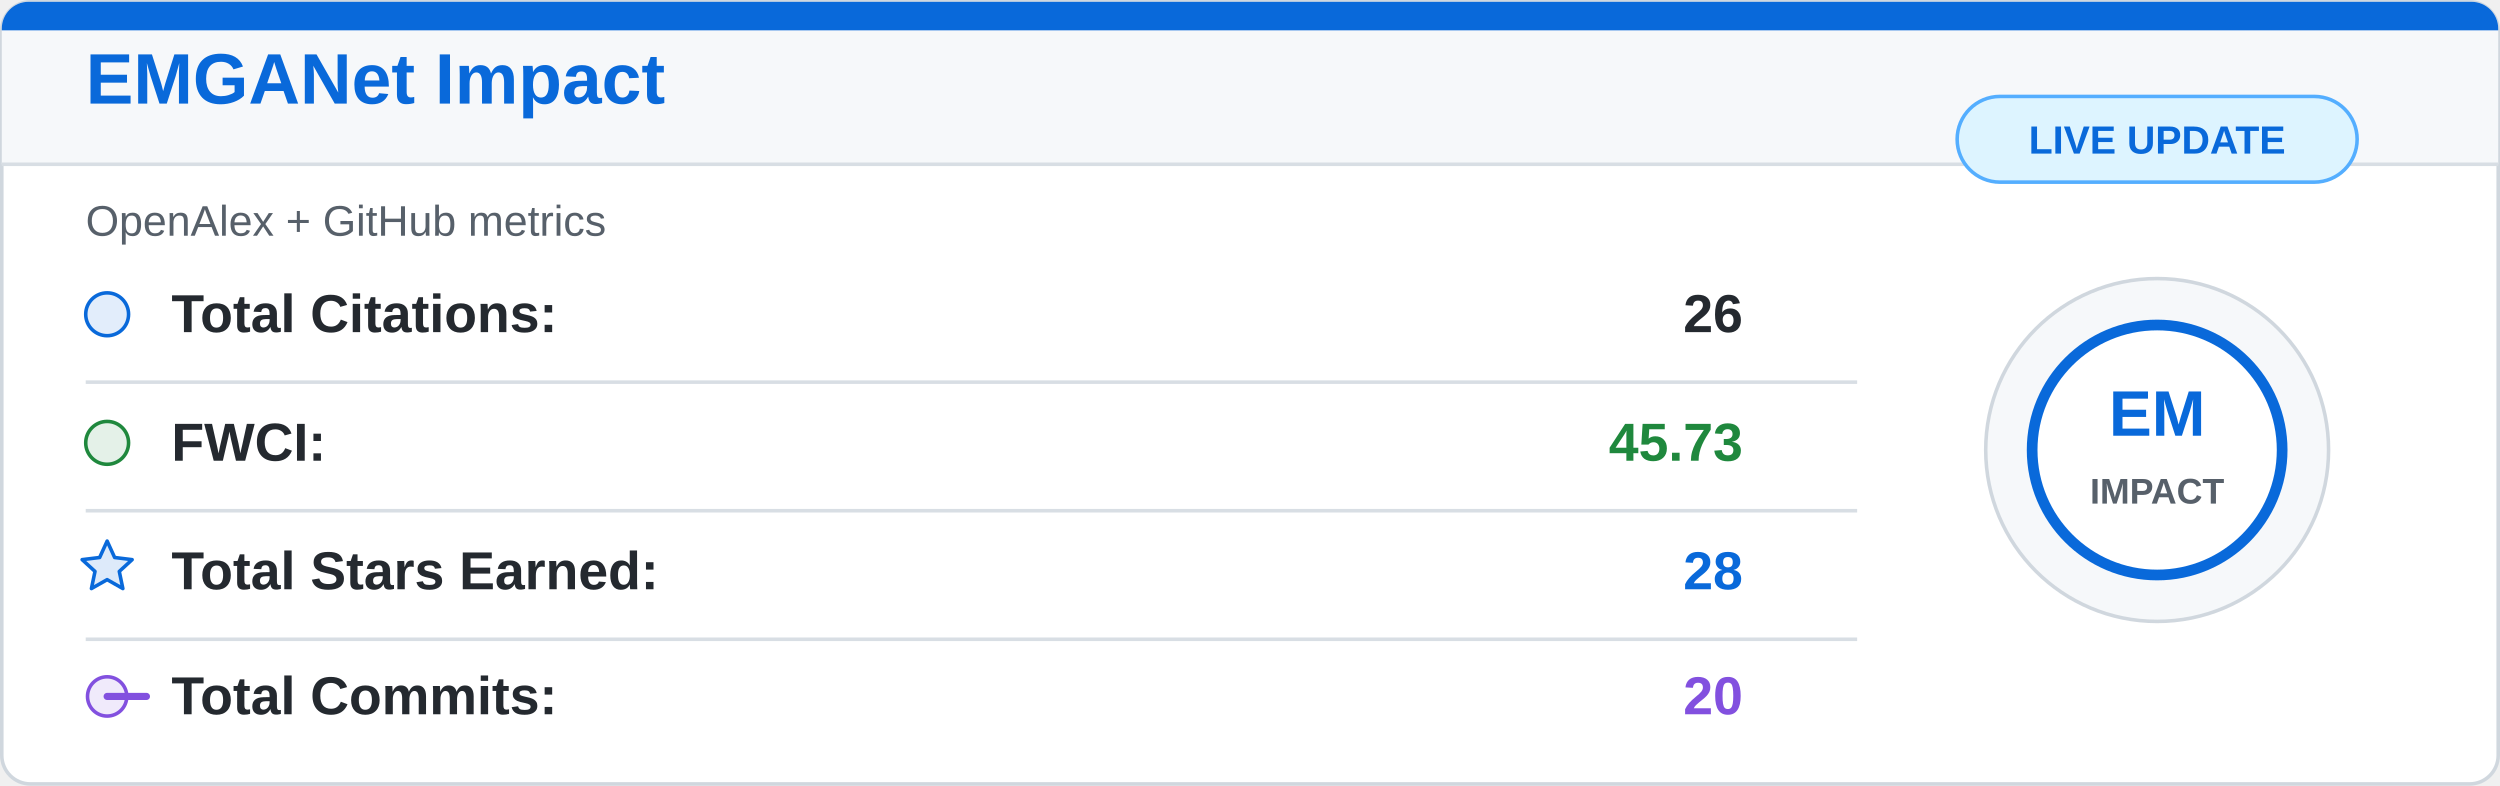
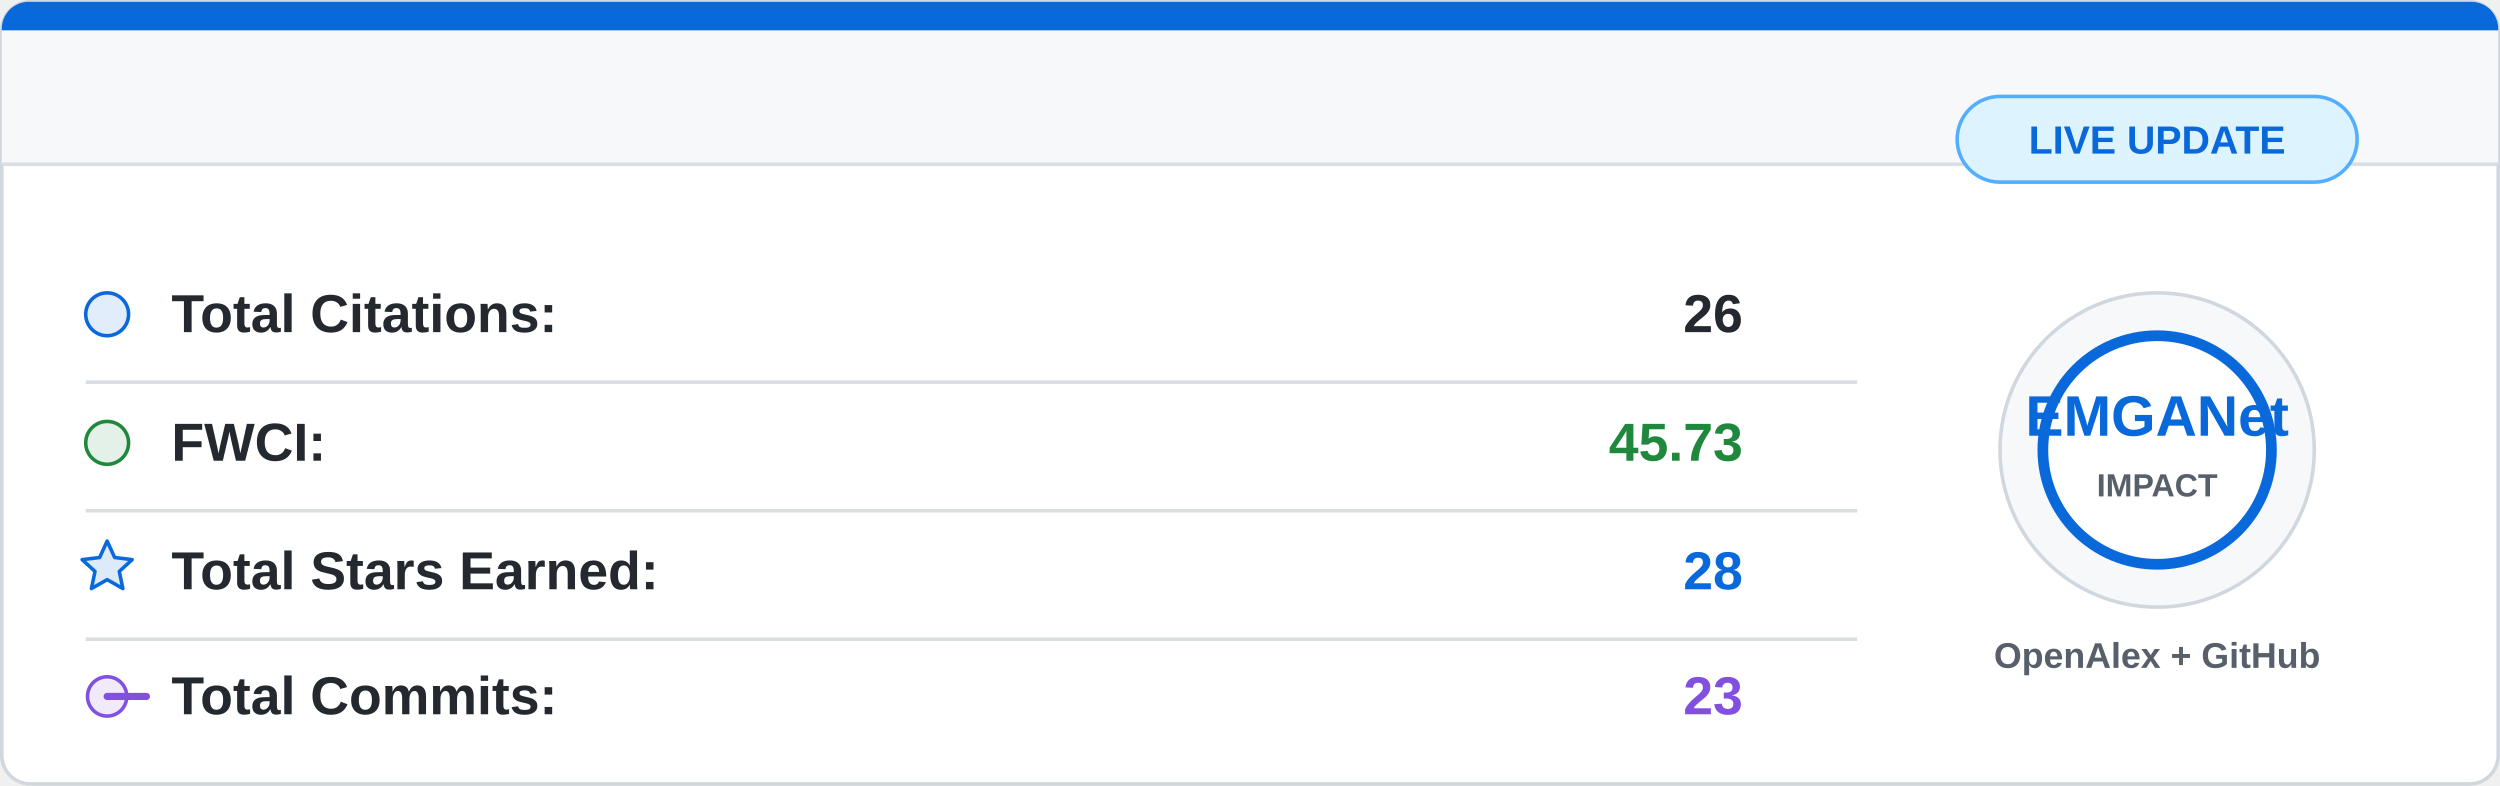
<svg xmlns="http://www.w3.org/2000/svg" width="700" height="220" viewBox="0 0 700 220">
  <rect x="0.5" y="0.5" width="699" height="219" rx="8" fill="#ffffff" stroke="#d0d7de" />
  <path d="M8 0.5 H692 A7.5 7.5 0 0 1 699.5 8 V46 H0.5 V8 A7.5 7.5 0 0 1 8 0.5 Z" fill="#f6f8fa" />
  <path d="M8 0.5 H692 A7.5 7.5 0 0 1 699.5 8 V8.5 H0.5 V8 A7.5 7.5 0 0 1 8 0.5 Z" fill="#0969da" />
  <line x1="0.5" y1="46" x2="699.5" y2="46" stroke="#d8dee4" />
-   <text x="24" y="29" fill="#0969da" font-family="Segoe UI, Arial, sans-serif" font-size="20" font-weight="700">
-     EMGANet Impact
-   </text>
-   <text x="24" y="66" fill="#57606a" font-family="Segoe UI, Arial, sans-serif" font-size="12">
-     OpenAlex + GitHub metrics
-   </text>
  <g font-family="Segoe UI, Arial, sans-serif" font-size="15">
    <circle cx="30" cy="88" r="6" fill="#0969da" fill-opacity="0.12" stroke="#0969da" />
    <text x="48" y="93" fill="#24292f" font-weight="600">Total Citations:</text>
    <text x="488" y="93" fill="#24292f" font-weight="700" text-anchor="end">26</text>
    <line x1="24" y1="107" x2="520" y2="107" stroke="#d8dee4" />
    <circle cx="30" cy="124" r="6" fill="#1f883d" fill-opacity="0.12" stroke="#1f883d" />
    <text x="48" y="129" fill="#24292f" font-weight="600">FWCI:</text>
    <text x="488" y="129" fill="#1f883d" font-weight="700" text-anchor="end">45.73</text>
    <line x1="24" y1="143" x2="520" y2="143" stroke="#d8dee4" />
    <path d="M30 151.5 L32.1 156.1 L37 156.7 L33.4 160 L34.4 164.8 L30 162.3 L25.6 164.8 L26.6 160 L23 156.7 L27.9 156.1 Z" fill="#0969da" fill-opacity="0.14" stroke="#0969da" stroke-linejoin="round" />
    <text x="48" y="165" fill="#24292f" font-weight="600">Total Stars Earned:</text>
    <text x="488" y="165" fill="#0969da" font-weight="700" text-anchor="end">28</text>
    <line x1="24" y1="179" x2="520" y2="179" stroke="#d8dee4" />
    <circle cx="30" cy="195" r="5.5" fill="#8250df" fill-opacity="0.12" stroke="#8250df" />
    <path d="M41 195 H30" stroke="#8250df" stroke-width="2" stroke-linecap="round" />
    <text x="48" y="200" fill="#24292f" font-weight="600">Total Commits:</text>
-     <text x="488" y="200" fill="#8250df" font-weight="700" text-anchor="end">20</text>
+     <text x="488" y="200" fill="#8250df" font-weight="700" text-anchor="end">23</text>
  </g>
-   <circle cx="604" cy="126" r="48" fill="#f6f8fa" stroke="#d0d7de" />
-   <circle cx="604" cy="126" r="35" fill="#ffffff" stroke="#0969da" stroke-width="3" />
-   <text x="604" y="122" fill="#0969da" font-family="Segoe UI, Arial, sans-serif" font-size="18" font-weight="800" text-anchor="middle">
-     EM
+   <circle cx="604" cy="126" r="44" fill="#f6f8fa" stroke="#d0d7de" />
+   <circle cx="604" cy="126" r="32" fill="#ffffff" stroke="#0969da" stroke-width="3" />
+   <text x="604" y="122" fill="#0969da" font-family="Segoe UI, Arial, sans-serif" font-size="16" font-weight="800" text-anchor="middle">
+     EMGANet
  </text>
-   <text x="604" y="141" fill="#57606a" font-family="Segoe UI, Arial, sans-serif" font-size="10" font-weight="700" text-anchor="middle">
+   <text x="604" y="139" fill="#57606a" font-family="Segoe UI, Arial, sans-serif" font-size="9" font-weight="700" text-anchor="middle">
    IMPACT
+   </text>
+   <text x="604" y="187" fill="#57606a" font-family="Segoe UI, Arial, sans-serif" font-size="10" font-weight="600" text-anchor="middle">
+     OpenAlex + GitHub
  </text>
  <rect x="548" y="27" width="112" height="24" rx="12" fill="#ddf4ff" stroke="#54aeff" />
  <text x="604" y="43" fill="#0969da" font-family="Segoe UI, Arial, sans-serif" font-size="11" font-weight="700" text-anchor="middle">
    LIVE UPDATE
  </text>
</svg>
